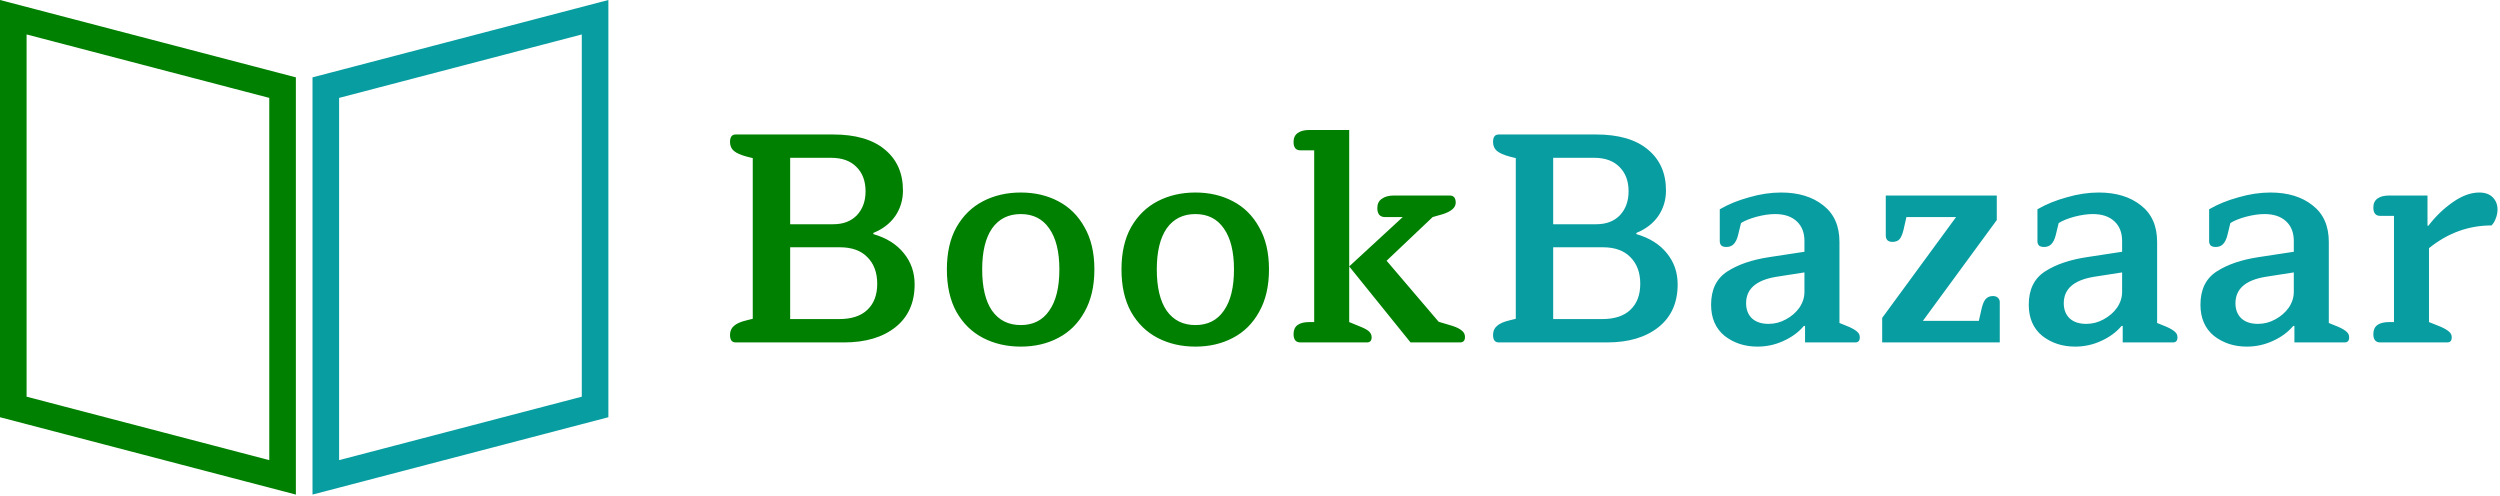
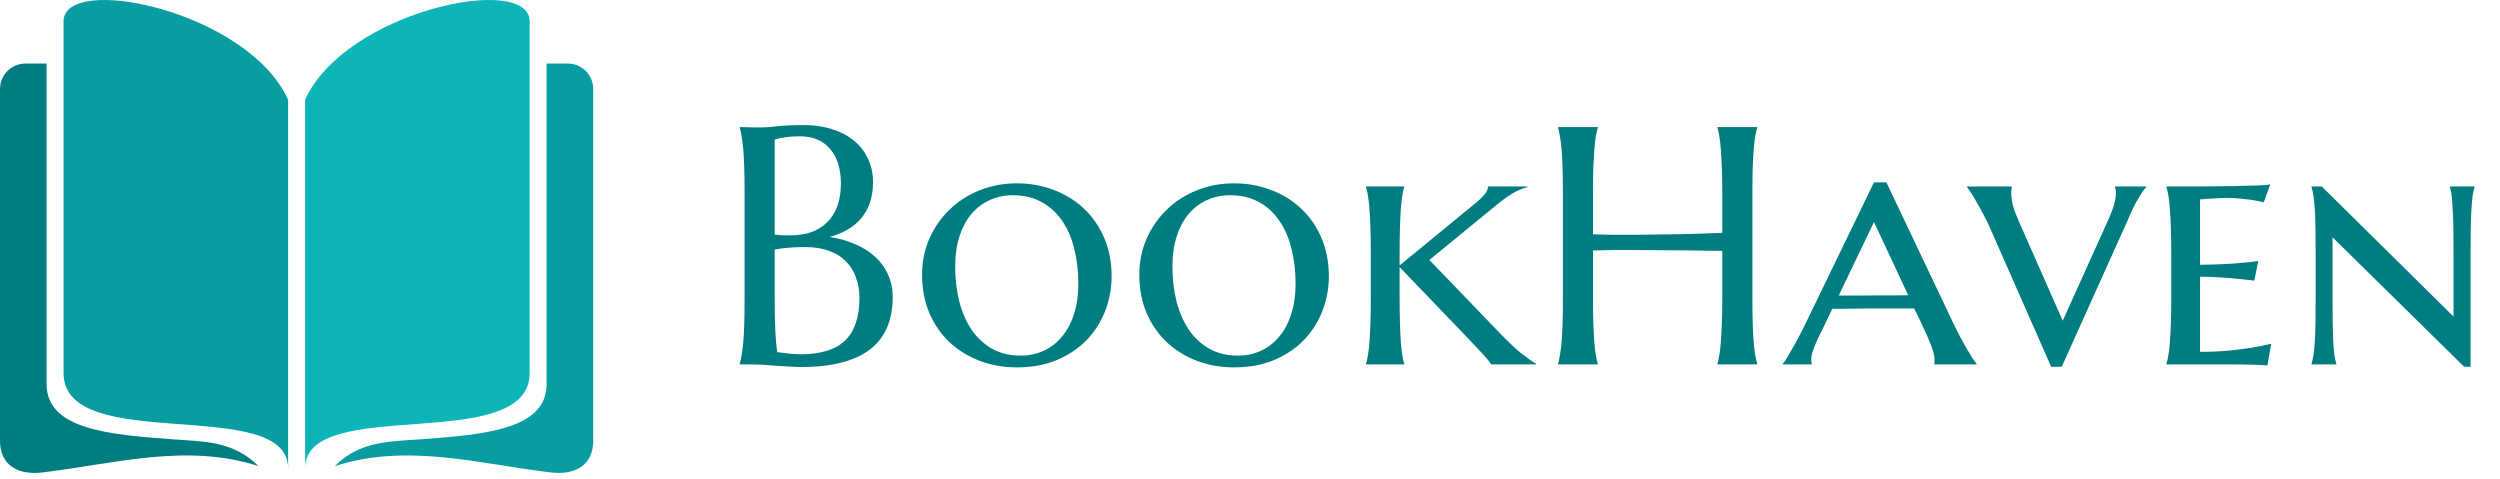
- <svg xmlns="http://www.w3.org/2000/svg" width="752" height="149" viewBox="0 0 752 149" fill="none">
-   <path d="M4 122.411V5.18L84.997 26.358V143.589L4 122.411Z" stroke="#008000" stroke-width="8" />
-   <path d="M179 122.411V5.18L98.003 26.358V143.589L179 122.411Z" stroke="#089DA1" stroke-width="8" />
-   <path d="M221.3 103C220.16 103 219.59 102.25 219.59 100.75C219.59 99.61 219.98 98.71 220.76 98.05C221.54 97.33 222.83 96.76 224.63 96.34L226.43 95.89V47.56L224.63 47.11C222.83 46.63 221.54 46.06 220.76 45.4C219.98 44.74 219.59 43.84 219.59 42.7C219.59 41.2 220.16 40.45 221.3 40.45H250.55C257.33 40.45 262.52 41.95 266.12 44.95C269.78 47.95 271.61 52.06 271.61 57.28C271.61 60.16 270.83 62.74 269.27 65.02C267.71 67.24 265.52 68.92 262.7 70.06V70.42C266.66 71.56 269.72 73.48 271.88 76.18C274.04 78.82 275.12 81.94 275.12 85.54C275.12 91.06 273.2 95.35 269.36 98.41C265.52 101.47 260.36 103 253.88 103H221.3ZM250.64 67.45C253.64 67.45 256.01 66.55 257.75 64.75C259.49 62.89 260.36 60.49 260.36 57.55C260.36 54.49 259.46 52.06 257.66 50.26C255.86 48.4 253.31 47.47 250.01 47.47H237.68V67.45H250.64ZM252.35 95.98C256.13 95.98 258.98 95.05 260.9 93.19C262.88 91.33 263.87 88.72 263.87 85.36C263.87 82 262.88 79.33 260.9 77.35C258.98 75.37 256.22 74.38 252.62 74.38H237.68V95.98H252.35ZM307.05 104.26C302.85 104.26 299.07 103.39 295.71 101.65C292.35 99.91 289.68 97.3 287.7 93.82C285.78 90.34 284.82 86.08 284.82 81.04C284.82 76 285.78 71.77 287.7 68.35C289.68 64.87 292.35 62.26 295.71 60.52C299.07 58.78 302.85 57.91 307.05 57.91C311.25 57.91 315 58.78 318.3 60.52C321.66 62.26 324.3 64.87 326.22 68.35C328.2 71.77 329.19 76 329.19 81.04C329.19 86.08 328.2 90.34 326.22 93.82C324.3 97.3 321.66 99.91 318.3 101.65C315 103.39 311.25 104.26 307.05 104.26ZM307.05 97.78C310.77 97.78 313.62 96.34 315.6 93.46C317.64 90.58 318.66 86.44 318.66 81.04C318.66 75.7 317.64 71.59 315.6 68.71C313.62 65.83 310.77 64.39 307.05 64.39C303.33 64.39 300.45 65.83 298.41 68.71C296.43 71.59 295.44 75.7 295.44 81.04C295.44 86.44 296.43 90.58 298.41 93.46C300.45 96.34 303.33 97.78 307.05 97.78ZM359.573 104.26C355.373 104.26 351.593 103.39 348.233 101.65C344.873 99.91 342.203 97.3 340.223 93.82C338.303 90.34 337.343 86.08 337.343 81.04C337.343 76 338.303 71.77 340.223 68.35C342.203 64.87 344.873 62.26 348.233 60.52C351.593 58.78 355.373 57.91 359.573 57.91C363.773 57.91 367.523 58.78 370.823 60.52C374.183 62.26 376.823 64.87 378.743 68.35C380.723 71.77 381.713 76 381.713 81.04C381.713 86.08 380.723 90.34 378.743 93.82C376.823 97.3 374.183 99.91 370.823 101.65C367.523 103.39 363.773 104.26 359.573 104.26ZM359.573 97.78C363.293 97.78 366.143 96.34 368.123 93.46C370.163 90.58 371.183 86.44 371.183 81.04C371.183 75.7 370.163 71.59 368.123 68.71C366.143 65.83 363.293 64.39 359.573 64.39C355.853 64.39 352.973 65.83 350.933 68.71C348.953 71.59 347.963 75.7 347.963 81.04C347.963 86.44 348.953 90.58 350.933 93.46C352.973 96.34 355.853 97.78 359.573 97.78ZM391.169 103C389.789 103 389.099 102.16 389.099 100.48C389.099 98.08 390.689 96.88 393.869 96.88H395.309V45.22H391.169C389.789 45.22 389.099 44.38 389.099 42.7C389.099 41.5 389.519 40.6 390.359 40C391.199 39.4 392.369 39.1 393.869 39.1H405.839V96.88L409.349 98.32C410.549 98.8 411.389 99.28 411.869 99.76C412.349 100.24 412.589 100.81 412.589 101.47C412.589 102.49 412.109 103 411.149 103H391.169ZM405.839 80.14L421.949 65.29H416.549C415.829 65.29 415.259 65.05 414.839 64.57C414.479 64.09 414.299 63.43 414.299 62.59C414.299 61.33 414.749 60.4 415.649 59.8C416.549 59.14 417.779 58.81 419.339 58.81H436.079C437.279 58.81 437.879 59.53 437.879 60.97C437.879 62.41 436.619 63.55 434.099 64.39L430.949 65.29L417.089 78.43L432.749 96.79L436.979 98.05C438.239 98.47 439.169 98.95 439.769 99.49C440.369 99.97 440.669 100.6 440.669 101.38C440.669 102.46 440.159 103 439.139 103H424.289L405.839 80.14Z" fill="#008000" />
-   <path d="M450.818 103C449.678 103 449.108 102.25 449.108 100.75C449.108 99.61 449.498 98.71 450.278 98.05C451.058 97.33 452.348 96.76 454.148 96.34L455.948 95.89V47.56L454.148 47.11C452.348 46.63 451.058 46.06 450.278 45.4C449.498 44.74 449.108 43.84 449.108 42.7C449.108 41.2 449.678 40.45 450.818 40.45H480.068C486.848 40.45 492.038 41.95 495.638 44.95C499.298 47.95 501.128 52.06 501.128 57.28C501.128 60.16 500.348 62.74 498.788 65.02C497.228 67.24 495.038 68.92 492.218 70.06V70.42C496.178 71.56 499.238 73.48 501.398 76.18C503.558 78.82 504.638 81.94 504.638 85.54C504.638 91.06 502.718 95.35 498.878 98.41C495.038 101.47 489.878 103 483.398 103H450.818ZM480.158 67.45C483.158 67.45 485.528 66.55 487.268 64.75C489.008 62.89 489.878 60.49 489.878 57.55C489.878 54.49 488.978 52.06 487.178 50.26C485.378 48.4 482.828 47.47 479.528 47.47H467.198V67.45H480.158ZM481.868 95.98C485.648 95.98 488.498 95.05 490.418 93.19C492.398 91.33 493.388 88.72 493.388 85.36C493.388 82 492.398 79.33 490.418 77.35C488.498 75.37 485.738 74.38 482.138 74.38H467.198V95.98H481.868ZM528.647 104.26C524.807 104.26 521.507 103.18 518.747 101.02C516.047 98.8 514.697 95.68 514.697 91.66C514.697 87.1 516.317 83.77 519.557 81.67C522.797 79.57 526.997 78.13 532.157 77.35L542.777 75.73V72.49C542.777 69.97 541.997 67.99 540.437 66.55C538.877 65.11 536.717 64.39 533.957 64.39C532.277 64.39 530.417 64.66 528.377 65.2C526.397 65.74 524.837 66.37 523.697 67.09L522.797 70.78C522.497 71.98 522.047 72.88 521.447 73.48C520.907 74.02 520.187 74.29 519.287 74.29C518.627 74.29 518.117 74.14 517.757 73.84C517.457 73.48 517.307 73.06 517.307 72.58V62.95C519.887 61.45 522.827 60.25 526.127 59.35C529.427 58.39 532.637 57.91 535.757 57.91C540.977 57.91 545.207 59.2 548.447 61.78C551.687 64.3 553.307 67.96 553.307 72.76V97.15L556.187 98.32C557.387 98.86 558.227 99.37 558.707 99.85C559.187 100.27 559.427 100.81 559.427 101.47C559.427 102.49 558.977 103 558.077 103H542.957V98.05H542.597C541.037 99.91 538.997 101.41 536.477 102.55C534.017 103.69 531.407 104.26 528.647 104.26ZM531.977 97.42C533.837 97.42 535.577 96.97 537.197 96.07C538.877 95.17 540.227 94 541.247 92.56C542.267 91.06 542.777 89.47 542.777 87.79V81.94L534.137 83.29C528.197 84.31 525.227 86.95 525.227 91.21C525.227 93.13 525.827 94.66 527.027 95.8C528.227 96.88 529.877 97.42 531.977 97.42ZM566.162 95.62L588.392 65.29H573.452L572.552 69.25C572.252 70.45 571.862 71.35 571.382 71.95C570.902 72.49 570.182 72.76 569.222 72.76C568.562 72.76 568.052 72.58 567.692 72.22C567.392 71.86 567.242 71.41 567.242 70.87V58.81H600.632V66.19L578.402 96.52H595.232L596.132 92.56C596.432 91.36 596.822 90.49 597.302 89.95C597.842 89.35 598.562 89.05 599.462 89.05C600.122 89.05 600.632 89.23 600.992 89.59C601.352 89.95 601.532 90.37 601.532 90.85V103H566.162V95.62ZM624.202 104.26C620.362 104.26 617.062 103.18 614.302 101.02C611.602 98.8 610.252 95.68 610.252 91.66C610.252 87.1 611.872 83.77 615.112 81.67C618.352 79.57 622.552 78.13 627.712 77.35L638.332 75.73V72.49C638.332 69.97 637.552 67.99 635.992 66.55C634.432 65.11 632.272 64.39 629.512 64.39C627.832 64.39 625.972 64.66 623.932 65.2C621.952 65.74 620.392 66.37 619.252 67.09L618.352 70.78C618.052 71.98 617.602 72.88 617.002 73.48C616.462 74.02 615.742 74.29 614.842 74.29C614.182 74.29 613.672 74.14 613.312 73.84C613.012 73.48 612.862 73.06 612.862 72.58V62.95C615.442 61.45 618.382 60.25 621.682 59.35C624.982 58.39 628.192 57.91 631.312 57.91C636.532 57.91 640.762 59.2 644.002 61.78C647.242 64.3 648.862 67.96 648.862 72.76V97.15L651.742 98.32C652.942 98.86 653.782 99.37 654.262 99.85C654.742 100.27 654.982 100.81 654.982 101.47C654.982 102.49 654.532 103 653.632 103H638.512V98.05H638.152C636.592 99.91 634.552 101.41 632.032 102.55C629.572 103.69 626.962 104.26 624.202 104.26ZM627.532 97.42C629.392 97.42 631.132 96.97 632.752 96.07C634.432 95.17 635.782 94 636.802 92.56C637.822 91.06 638.332 89.47 638.332 87.79V81.94L629.692 83.29C623.752 84.31 620.782 86.95 620.782 91.21C620.782 93.13 621.382 94.66 622.582 95.8C623.782 96.88 625.432 97.42 627.532 97.42ZM675.846 104.26C672.006 104.26 668.706 103.18 665.946 101.02C663.246 98.8 661.896 95.68 661.896 91.66C661.896 87.1 663.516 83.77 666.756 81.67C669.996 79.57 674.196 78.13 679.356 77.35L689.976 75.73V72.49C689.976 69.97 689.196 67.99 687.636 66.55C686.076 65.11 683.916 64.39 681.156 64.39C679.476 64.39 677.616 64.66 675.576 65.2C673.596 65.74 672.036 66.37 670.896 67.09L669.996 70.78C669.696 71.98 669.246 72.88 668.646 73.48C668.106 74.02 667.386 74.29 666.486 74.29C665.826 74.29 665.316 74.14 664.956 73.84C664.656 73.48 664.506 73.06 664.506 72.58V62.95C667.086 61.45 670.026 60.25 673.326 59.35C676.626 58.39 679.836 57.91 682.956 57.91C688.176 57.91 692.406 59.2 695.646 61.78C698.886 64.3 700.506 67.96 700.506 72.76V97.15L703.386 98.32C704.586 98.86 705.426 99.37 705.906 99.85C706.386 100.27 706.626 100.81 706.626 101.47C706.626 102.49 706.176 103 705.276 103H690.156V98.05H689.796C688.236 99.91 686.196 101.41 683.676 102.55C681.216 103.69 678.606 104.26 675.846 104.26ZM679.176 97.42C681.036 97.42 682.776 96.97 684.396 96.07C686.076 95.17 687.426 94 688.446 92.56C689.466 91.06 689.976 89.47 689.976 87.79V81.94L681.336 83.29C675.396 84.31 672.426 86.95 672.426 91.21C672.426 93.13 673.026 94.66 674.226 95.8C675.426 96.88 677.076 97.42 679.176 97.42ZM715.971 103C714.591 103 713.901 102.16 713.901 100.48C713.901 98.08 715.491 96.88 718.671 96.88H720.111V64.93H715.971C714.591 64.93 713.901 64.09 713.901 62.41C713.901 61.21 714.321 60.31 715.161 59.71C716.001 59.11 717.171 58.81 718.671 58.81H730.191V67.9H730.461C732.621 65.08 735.081 62.71 737.841 60.79C740.601 58.87 743.241 57.91 745.761 57.91C747.501 57.91 748.851 58.39 749.811 59.35C750.771 60.31 751.251 61.54 751.251 63.04C751.251 63.94 751.071 64.84 750.711 65.74C750.411 66.58 749.991 67.27 749.451 67.81C742.551 67.81 736.281 70.09 730.641 74.65V96.88L734.241 98.32C735.441 98.86 736.281 99.37 736.761 99.85C737.241 100.27 737.481 100.81 737.481 101.47C737.481 102.49 737.031 103 736.131 103H715.971Z" fill="#089DA1" />
+ <svg xmlns="http://www.w3.org/2000/svg" width="590" height="113" viewBox="0 0 590 113" fill="none">
+   <path d="M11 15H6C2.686 15 0 17.686 0 21V104.001C0 110 4.5 112.158 10 111.5C27 109.465 44 104.5 61 110C55 104.001 48 104.221 40.656 103.67C26.031 102.574 11 101.448 11 90.68V15Z" fill="#007D81" />
+   <path d="M15 5.045C15 -6.456 58.5 2.544 68 23.545C68 23.545 68 128.045 68 110.545C68 93.044 15 107.544 15 88.045C15 68.545 15 5.045 15 5.045Z" fill="#089DA1" />
+   <path d="M129 15H134C137.314 15 140 17.686 140 21V104.001C140 110 135.5 112.158 130 111.5C113 109.465 96 104.5 79 110C85 104.001 92 104.221 99.344 103.67C113.969 102.574 129 101.448 129 90.68V15Z" fill="#089DA1" />
+   <path d="M125 5.045C125 -6.456 81.5 2.544 72 23.545C72 23.545 72 128.045 72 110.545C72 93.044 125 107.544 125 88.045C125 68.545 125 5.045 125 5.045Z" fill="#0DB4B8" />
+   <path d="M175.719 45.297C175.719 43.083 175.693 41.156 175.641 39.516C175.589 37.849 175.51 36.417 175.406 35.219C175.302 33.995 175.172 32.979 175.016 32.172C174.885 31.365 174.742 30.688 174.586 30.141V29.984C175.107 30.01 175.654 30.023 176.227 30.023C176.721 30.049 177.268 30.062 177.867 30.062C178.492 30.062 179.13 30.062 179.781 30.062C180.719 30.062 181.982 29.971 183.57 29.789C185.185 29.607 187.255 29.516 189.781 29.516C192.125 29.516 194.286 29.828 196.266 30.453C198.245 31.052 199.951 31.924 201.383 33.07C202.841 34.216 203.974 35.635 204.781 37.328C205.615 38.995 206.031 40.896 206.031 43.031C206.031 44.828 205.784 46.443 205.289 47.875C204.794 49.281 204.091 50.518 203.18 51.586C202.294 52.628 201.214 53.513 199.938 54.242C198.688 54.945 197.307 55.505 195.797 55.922C198.01 56.26 200.029 56.833 201.852 57.641C203.674 58.422 205.237 59.411 206.539 60.609C207.867 61.807 208.883 63.214 209.586 64.828C210.315 66.417 210.68 68.188 210.68 70.141C210.68 75.635 208.87 79.763 205.25 82.523C201.63 85.258 196.214 86.625 189 86.625C188.219 86.625 187.307 86.586 186.266 86.508C185.224 86.456 184.156 86.391 183.062 86.312C181.995 86.234 180.94 86.156 179.898 86.078C178.857 86.026 177.945 86 177.164 86H174.586V85.844C174.742 85.297 174.885 84.62 175.016 83.812C175.172 83.005 175.302 82.003 175.406 80.805C175.51 79.607 175.589 78.188 175.641 76.547C175.693 74.88 175.719 72.94 175.719 70.727V45.297ZM190.055 58.305C188.284 58.305 186.799 58.37 185.602 58.5C184.404 58.63 183.479 58.76 182.828 58.891V70.727C182.828 73.773 182.88 76.287 182.984 78.266C183.089 80.245 183.232 81.859 183.414 83.109C184.404 83.24 185.393 83.357 186.383 83.461C187.372 83.565 188.167 83.617 188.766 83.617C193.635 83.617 197.19 82.537 199.43 80.375C201.695 78.188 202.828 74.841 202.828 70.336C202.828 68.565 202.555 66.951 202.008 65.492C201.487 64.008 200.693 62.732 199.625 61.664C198.583 60.596 197.255 59.776 195.641 59.203C194.052 58.604 192.19 58.305 190.055 58.305ZM182.828 55.375C183.557 55.453 184.208 55.505 184.781 55.531C185.354 55.531 185.966 55.531 186.617 55.531C188.388 55.531 190.003 55.284 191.461 54.789C192.919 54.268 194.156 53.5 195.172 52.484C196.214 51.469 197.021 50.206 197.594 48.695C198.167 47.159 198.453 45.375 198.453 43.344C198.453 41.651 198.245 40.115 197.828 38.734C197.411 37.354 196.786 36.182 195.953 35.219C195.146 34.229 194.143 33.474 192.945 32.953C191.747 32.432 190.38 32.172 188.844 32.172C187.854 32.172 186.982 32.211 186.227 32.289C185.497 32.367 184.872 32.458 184.352 32.562C183.753 32.667 183.245 32.797 182.828 32.953V55.375ZM217.612 64.867C217.612 61.794 218.185 58.943 219.331 56.312C220.503 53.682 222.092 51.404 224.097 49.477C226.102 47.523 228.472 46 231.206 44.906C233.941 43.812 236.87 43.266 239.995 43.266C243.068 43.266 245.959 43.786 248.667 44.828C251.402 45.844 253.771 47.302 255.777 49.203C257.808 51.104 259.409 53.409 260.581 56.117C261.753 58.825 262.339 61.859 262.339 65.219C262.339 68.005 261.844 70.701 260.855 73.305C259.865 75.883 258.42 78.174 256.519 80.18C254.618 82.159 252.274 83.747 249.487 84.945C246.701 86.117 243.511 86.703 239.917 86.703C236.87 86.703 233.993 86.195 231.284 85.18C228.576 84.164 226.206 82.719 224.175 80.844C222.144 78.943 220.542 76.651 219.37 73.969C218.198 71.26 217.612 68.227 217.612 64.867ZM240.894 83.93C242.873 83.93 244.696 83.539 246.362 82.758C248.029 81.977 249.461 80.857 250.659 79.398C251.883 77.94 252.821 76.169 253.472 74.086C254.149 71.977 254.487 69.607 254.487 66.977C254.487 63.982 254.162 61.208 253.511 58.656C252.886 56.104 251.922 53.904 250.62 52.055C249.344 50.18 247.743 48.721 245.816 47.68C243.889 46.612 241.636 46.078 239.058 46.078C237.079 46.078 235.256 46.456 233.589 47.211C231.922 47.966 230.477 49.06 229.253 50.492C228.055 51.925 227.118 53.682 226.441 55.766C225.764 57.849 225.425 60.219 225.425 62.875C225.425 65.844 225.751 68.617 226.402 71.195C227.079 73.747 228.055 75.974 229.331 77.875C230.633 79.75 232.248 81.234 234.175 82.328C236.102 83.396 238.342 83.93 240.894 83.93ZM268.881 64.867C268.881 61.794 269.454 58.943 270.6 56.312C271.772 53.682 273.36 51.404 275.366 49.477C277.371 47.523 279.741 46 282.475 44.906C285.209 43.812 288.139 43.266 291.264 43.266C294.337 43.266 297.228 43.786 299.936 44.828C302.67 45.844 305.04 47.302 307.045 49.203C309.077 51.104 310.678 53.409 311.85 56.117C313.022 58.825 313.608 61.859 313.608 65.219C313.608 68.005 313.113 70.701 312.123 73.305C311.134 75.883 309.689 78.174 307.787 80.18C305.886 82.159 303.543 83.747 300.756 84.945C297.97 86.117 294.78 86.703 291.186 86.703C288.139 86.703 285.261 86.195 282.553 85.18C279.845 84.164 277.475 82.719 275.444 80.844C273.412 78.943 271.811 76.651 270.639 73.969C269.467 71.26 268.881 68.227 268.881 64.867ZM292.162 83.93C294.142 83.93 295.965 83.539 297.631 82.758C299.298 81.977 300.73 80.857 301.928 79.398C303.152 77.94 304.09 76.169 304.741 74.086C305.418 71.977 305.756 69.607 305.756 66.977C305.756 63.982 305.431 61.208 304.78 58.656C304.155 56.104 303.191 53.904 301.889 52.055C300.613 50.18 299.011 48.721 297.084 47.68C295.157 46.612 292.905 46.078 290.327 46.078C288.347 46.078 286.524 46.456 284.858 47.211C283.191 47.966 281.746 49.06 280.522 50.492C279.324 51.925 278.386 53.682 277.709 55.766C277.032 57.849 276.694 60.219 276.694 62.875C276.694 65.844 277.019 68.617 277.67 71.195C278.347 73.747 279.324 75.974 280.6 77.875C281.902 79.75 283.517 81.234 285.444 82.328C287.371 83.396 289.61 83.93 292.162 83.93ZM323.509 60.062C323.509 57.719 323.483 55.688 323.431 53.969C323.379 52.224 323.301 50.727 323.197 49.477C323.119 48.2 323.002 47.133 322.845 46.273C322.715 45.414 322.559 44.711 322.377 44.164V44.008H331.4V44.164C331.218 44.711 331.061 45.414 330.931 46.273C330.801 47.133 330.684 48.2 330.58 49.477C330.502 50.727 330.436 52.224 330.384 53.969C330.332 55.688 330.306 57.719 330.306 60.062V62.641L348.158 47.992C349.147 47.185 349.89 46.469 350.384 45.844C350.905 45.219 351.166 44.607 351.166 44.008H360.462V44.164C359.291 44.45 358.08 44.971 356.83 45.727C355.606 46.482 354.304 47.432 352.923 48.578L337.337 61.352L353.587 78.227C355.749 80.492 357.572 82.224 359.056 83.422C360.567 84.594 361.726 85.401 362.533 85.844V86H351.908C351.621 85.479 351.009 84.711 350.072 83.695C349.134 82.68 347.897 81.365 346.361 79.75L330.306 63.031V69.906C330.306 72.25 330.332 74.294 330.384 76.039C330.436 77.784 330.502 79.294 330.58 80.57C330.684 81.82 330.801 82.875 330.931 83.734C331.061 84.594 331.218 85.297 331.4 85.844V86H322.377V85.844C322.559 85.297 322.715 84.594 322.845 83.734C323.002 82.875 323.119 81.82 323.197 80.57C323.301 79.294 323.379 77.784 323.431 76.039C323.483 74.294 323.509 72.25 323.509 69.906V60.062ZM406.458 59.203C405.416 59.177 404.114 59.164 402.552 59.164C400.989 59.138 399.283 59.112 397.434 59.086C395.611 59.06 393.697 59.047 391.692 59.047C389.713 59.021 387.773 59.008 385.872 59.008C383.971 58.982 382.161 58.982 380.442 59.008C378.723 59.034 377.226 59.073 375.95 59.125V70.727C375.95 72.94 375.976 74.88 376.028 76.547C376.106 78.188 376.184 79.607 376.262 80.805C376.367 82.003 376.484 83.005 376.614 83.812C376.77 84.62 376.927 85.297 377.083 85.844V86H367.708V85.844C367.864 85.297 368.007 84.62 368.137 83.812C368.294 83.005 368.424 82.003 368.528 80.805C368.632 79.607 368.71 78.188 368.762 76.547C368.815 74.88 368.841 72.94 368.841 70.727V45.297C368.841 43.083 368.815 41.156 368.762 39.516C368.71 37.849 368.632 36.417 368.528 35.219C368.424 33.995 368.294 32.979 368.137 32.172C368.007 31.365 367.864 30.688 367.708 30.141V29.984H377.083V30.141C376.927 30.688 376.77 31.365 376.614 32.172C376.484 32.979 376.367 33.995 376.262 35.219C376.184 36.417 376.106 37.849 376.028 39.516C375.976 41.156 375.95 43.083 375.95 45.297V55.297C377.304 55.349 378.841 55.388 380.559 55.414C382.278 55.414 384.075 55.414 385.95 55.414C387.825 55.388 389.726 55.362 391.653 55.336C393.606 55.31 395.481 55.284 397.278 55.258C399.101 55.206 400.794 55.154 402.356 55.102C403.945 55.05 405.312 54.997 406.458 54.945V45.297C406.458 43.083 406.419 41.156 406.341 39.516C406.289 37.849 406.21 36.417 406.106 35.219C406.028 33.995 405.911 32.979 405.755 32.172C405.624 31.365 405.481 30.688 405.325 30.141V29.984H414.7V30.141C414.544 30.688 414.387 31.365 414.231 32.172C414.101 32.979 413.984 33.995 413.88 35.219C413.776 36.417 413.697 37.849 413.645 39.516C413.593 41.156 413.567 43.083 413.567 45.297V70.727C413.567 72.94 413.593 74.88 413.645 76.547C413.697 78.188 413.776 79.607 413.88 80.805C413.984 82.003 414.101 83.005 414.231 83.812C414.387 84.62 414.544 85.297 414.7 85.844V86H405.325V85.844C405.481 85.297 405.624 84.62 405.755 83.812C405.911 83.005 406.028 82.003 406.106 80.805C406.21 79.607 406.289 78.188 406.341 76.547C406.419 74.88 406.458 72.94 406.458 70.727V59.203ZM451.75 72.797C451.047 72.797 450.161 72.797 449.094 72.797C448.052 72.797 446.906 72.797 445.656 72.797C444.406 72.797 443.117 72.797 441.789 72.797C440.461 72.797 439.198 72.81 438 72.836C436.802 72.836 435.708 72.849 434.719 72.875C433.729 72.875 432.961 72.875 432.414 72.875L430.969 75.922C430.344 77.172 429.81 78.266 429.367 79.203C428.924 80.115 428.56 80.922 428.273 81.625C427.987 82.328 427.779 82.94 427.648 83.461C427.518 83.956 427.453 84.424 427.453 84.867C427.453 85.154 427.466 85.375 427.492 85.531C427.518 85.662 427.557 85.766 427.609 85.844V86H420.734V85.844C420.917 85.662 421.203 85.271 421.594 84.672C421.984 84.047 422.427 83.292 422.922 82.406C423.443 81.521 423.99 80.518 424.562 79.398C425.161 78.279 425.747 77.12 426.32 75.922L442.258 43.031H445.188L460.812 75.922C461.411 77.172 462.01 78.37 462.609 79.516C463.234 80.662 463.807 81.69 464.328 82.602C464.849 83.487 465.305 84.229 465.695 84.828C466.086 85.401 466.346 85.74 466.477 85.844V86H456.477C456.529 85.792 456.555 85.609 456.555 85.453C456.555 85.271 456.555 85.076 456.555 84.867C456.555 84.294 456.424 83.604 456.164 82.797C455.93 81.99 455.63 81.169 455.266 80.336C454.927 79.477 454.562 78.656 454.172 77.875C453.807 77.094 453.508 76.443 453.273 75.922L451.75 72.797ZM433.938 69.75H436.32C437.414 69.75 438.573 69.75 439.797 69.75C441.047 69.724 442.297 69.711 443.547 69.711C444.797 69.711 446.008 69.711 447.18 69.711C448.352 69.685 449.406 69.672 450.344 69.672L442.258 52.406L433.938 69.75ZM474.816 44.008V44.164C474.764 44.294 474.724 44.503 474.698 44.789C474.672 45.075 474.659 45.323 474.659 45.531C474.659 46.365 474.777 47.302 475.011 48.344C475.271 49.359 475.74 50.635 476.417 52.172L486.808 75.688L497.277 52.484C497.511 51.99 497.745 51.469 497.98 50.922C498.214 50.349 498.435 49.763 498.644 49.164C498.852 48.565 499.021 47.966 499.152 47.367C499.282 46.742 499.347 46.13 499.347 45.531C499.347 45.193 499.321 44.906 499.269 44.672C499.217 44.411 499.165 44.242 499.112 44.164V44.008H506.495V44.164C506.001 44.685 505.362 45.609 504.581 46.938C503.8 48.24 502.993 49.906 502.159 51.938L486.573 86.547H484.073L469.698 53.93C469.178 52.732 468.618 51.586 468.019 50.492C467.446 49.372 466.899 48.383 466.378 47.523C465.883 46.638 465.441 45.909 465.05 45.336C464.659 44.737 464.386 44.346 464.23 44.164V44.008H474.816ZM511.28 44.008C513.832 44.008 516.449 44.008 519.131 44.008C521.814 43.982 524.301 43.956 526.592 43.93C528.884 43.878 530.85 43.825 532.491 43.773C534.157 43.721 535.251 43.643 535.772 43.539L534.248 47.758C533.545 47.575 532.751 47.406 531.866 47.25C531.084 47.12 530.134 47.003 529.014 46.898C527.92 46.768 526.644 46.703 525.186 46.703C524.665 46.703 524.066 46.729 523.389 46.781C522.712 46.807 522.061 46.846 521.436 46.898C520.707 46.95 519.965 47.003 519.209 47.055V62.484C521.319 62.458 523.22 62.406 524.913 62.328C526.605 62.25 528.051 62.146 529.248 62.016C530.655 61.911 531.892 61.768 532.959 61.586L532.022 66.234C530.59 66.052 529.144 65.896 527.686 65.766C526.436 65.635 525.056 65.531 523.545 65.453C522.035 65.349 520.59 65.297 519.209 65.297V83.031C521.631 83.031 523.858 82.94 525.889 82.758C527.92 82.549 529.691 82.328 531.202 82.094C532.972 81.807 534.574 81.482 536.006 81.117L535.108 86.234C534.717 86.208 534.079 86.169 533.194 86.117C532.334 86.091 531.423 86.065 530.459 86.039C529.522 86.039 528.636 86.026 527.803 86C526.97 86 526.397 86 526.084 86H511.28V85.844C511.462 85.297 511.618 84.594 511.748 83.734C511.905 82.875 512.022 81.82 512.1 80.57C512.204 79.294 512.282 77.784 512.334 76.039C512.386 74.294 512.413 72.25 512.413 69.906V60.062C512.413 57.719 512.386 55.688 512.334 53.969C512.282 52.224 512.204 50.727 512.1 49.477C512.022 48.2 511.905 47.133 511.748 46.273C511.618 45.414 511.462 44.711 511.28 44.164V44.008ZM583.056 86.547H581.533L550.478 56V69.906C550.478 72.25 550.491 74.294 550.517 76.039C550.543 77.784 550.582 79.294 550.634 80.57C550.712 81.82 550.804 82.875 550.908 83.734C551.038 84.594 551.194 85.297 551.377 85.844V86H545.517V85.844C545.699 85.297 545.856 84.594 545.986 83.734C546.116 82.875 546.22 81.82 546.298 80.57C546.377 79.294 546.429 77.784 546.455 76.039C546.481 74.294 546.494 72.25 546.494 69.906V60.062C546.494 57.719 546.481 55.688 546.455 53.969C546.429 52.224 546.377 50.727 546.298 49.477C546.22 48.2 546.116 47.133 545.986 46.273C545.856 45.414 545.699 44.711 545.517 44.164V44.008H547.939L579.033 74.711V60.062C579.033 57.719 579.02 55.688 578.994 53.969C578.968 52.224 578.916 50.727 578.837 49.477C578.785 48.2 578.707 47.133 578.603 46.273C578.499 45.414 578.356 44.711 578.173 44.164V44.008H583.994V44.164C583.811 44.711 583.655 45.414 583.525 46.273C583.421 47.133 583.33 48.2 583.252 49.477C583.173 50.727 583.121 52.224 583.095 53.969C583.069 55.688 583.056 57.719 583.056 60.062V86.547Z" fill="#007D81" />
</svg>
